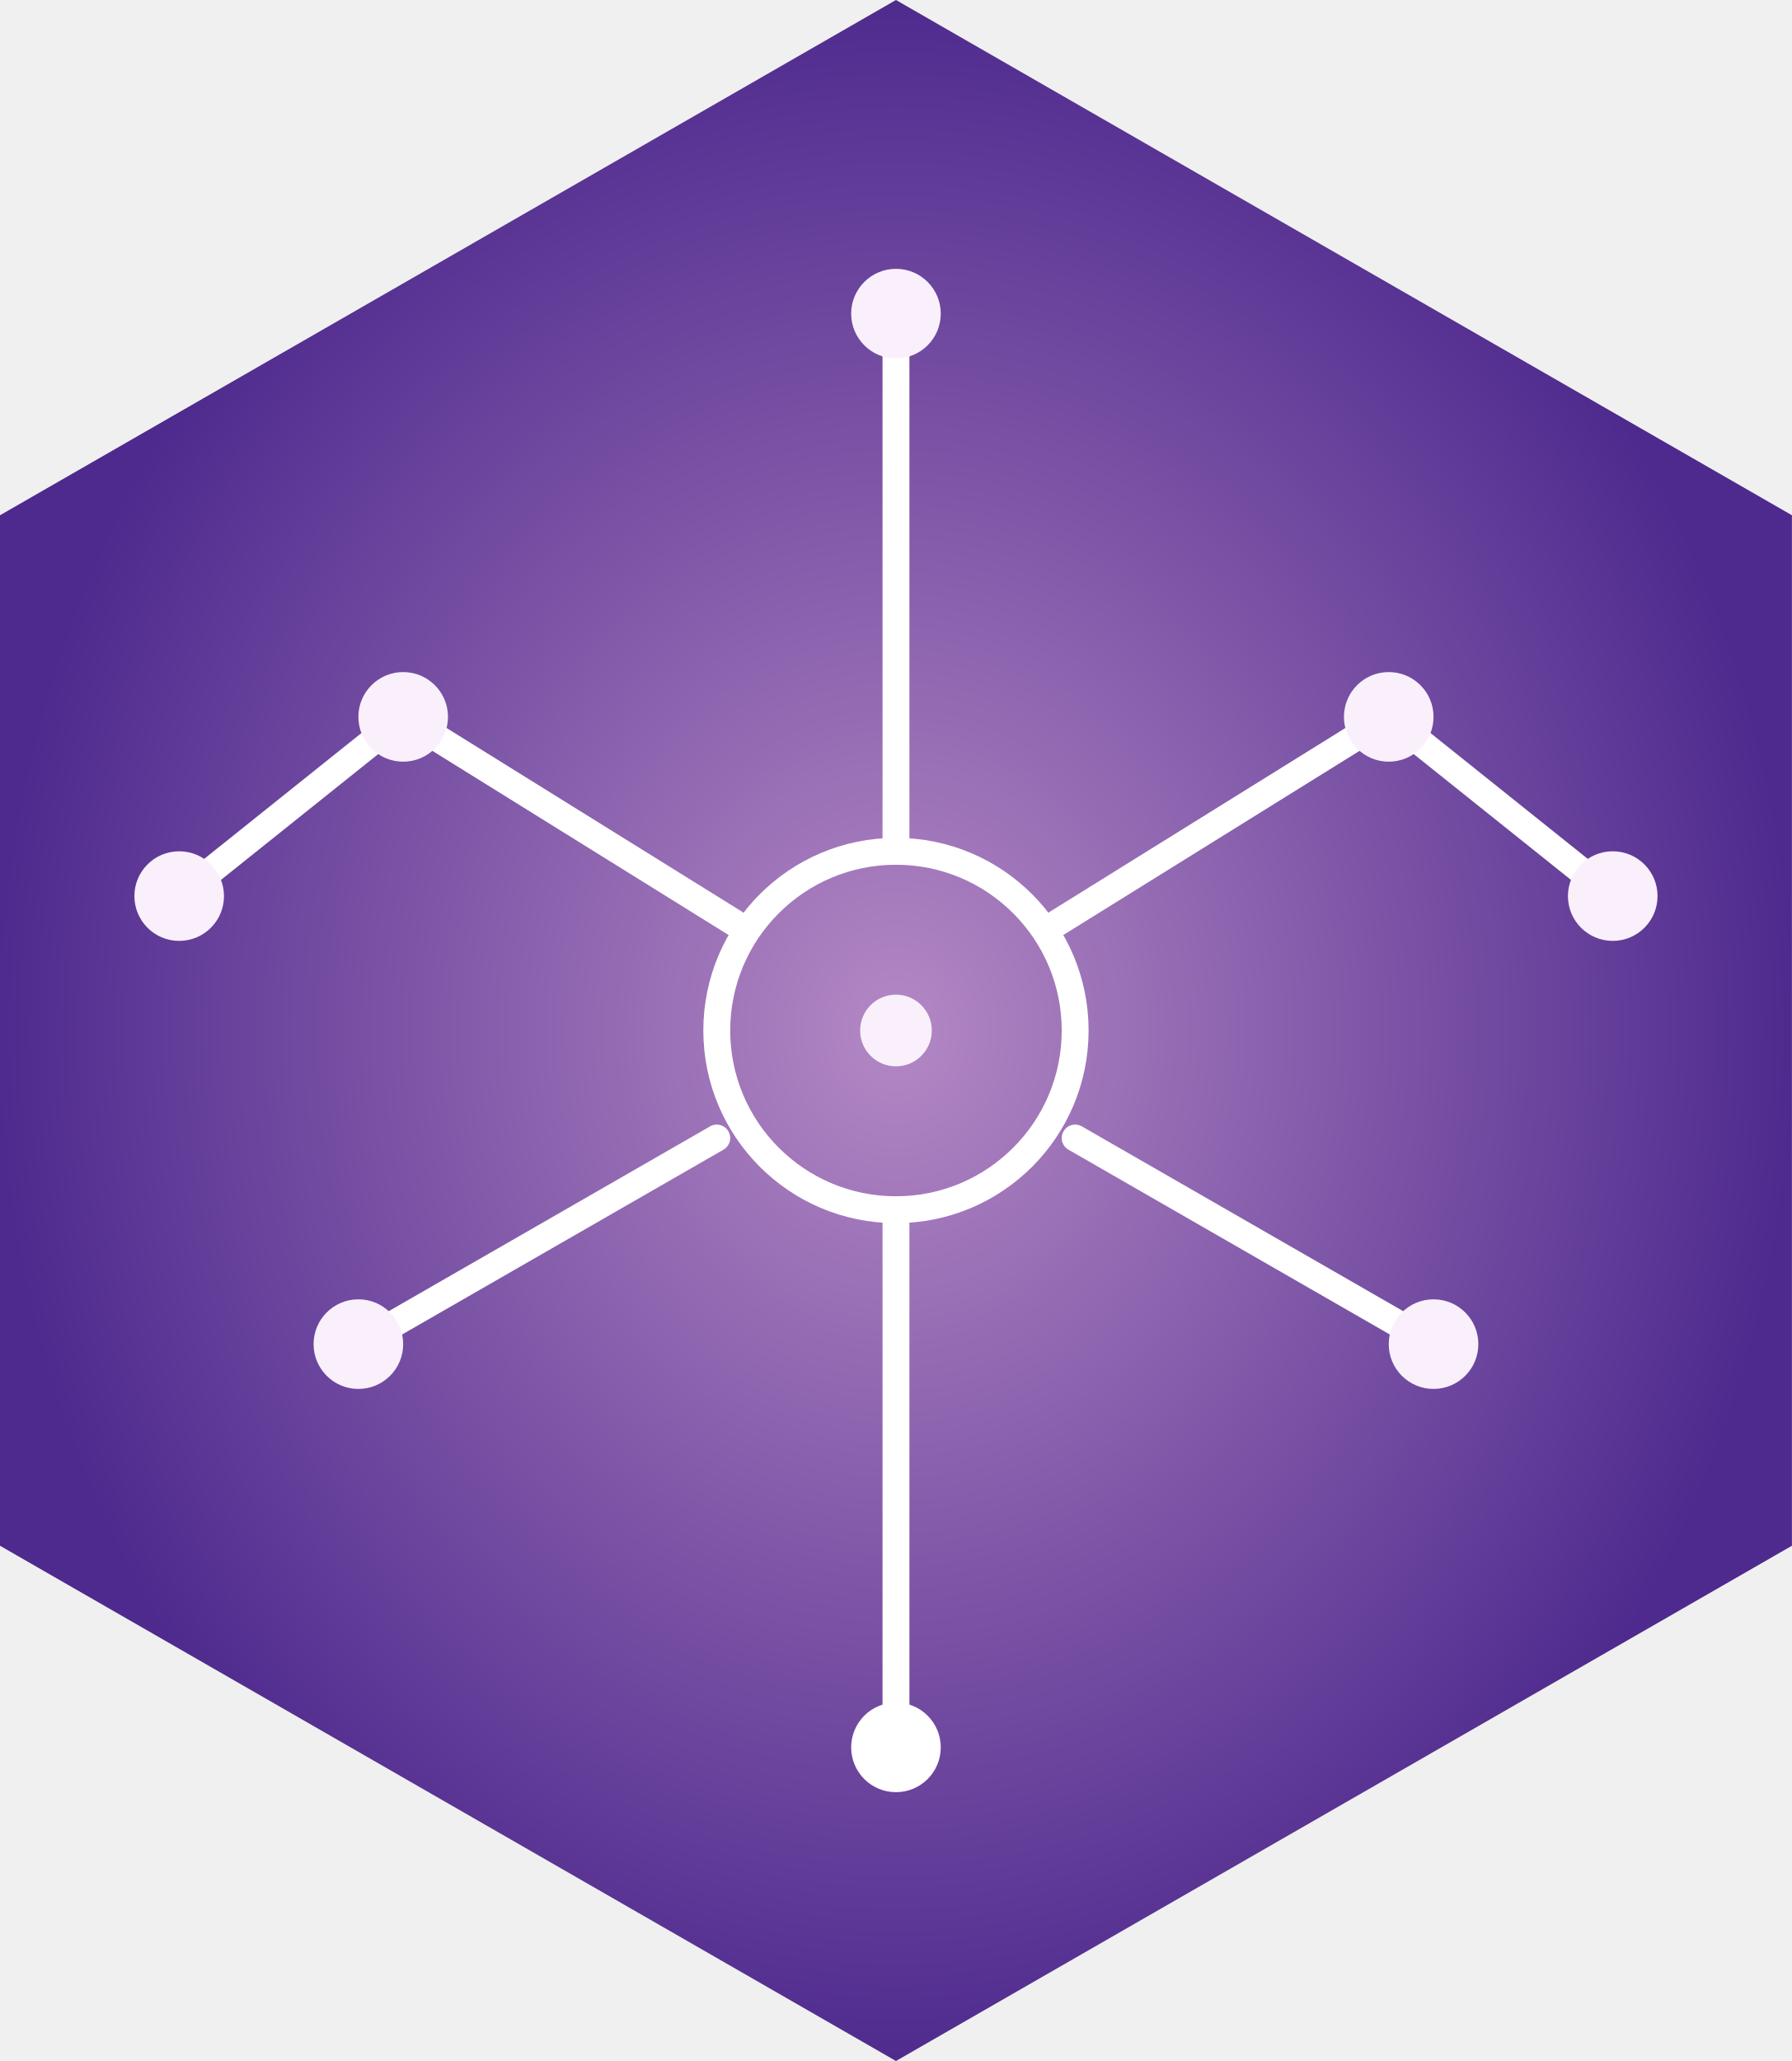
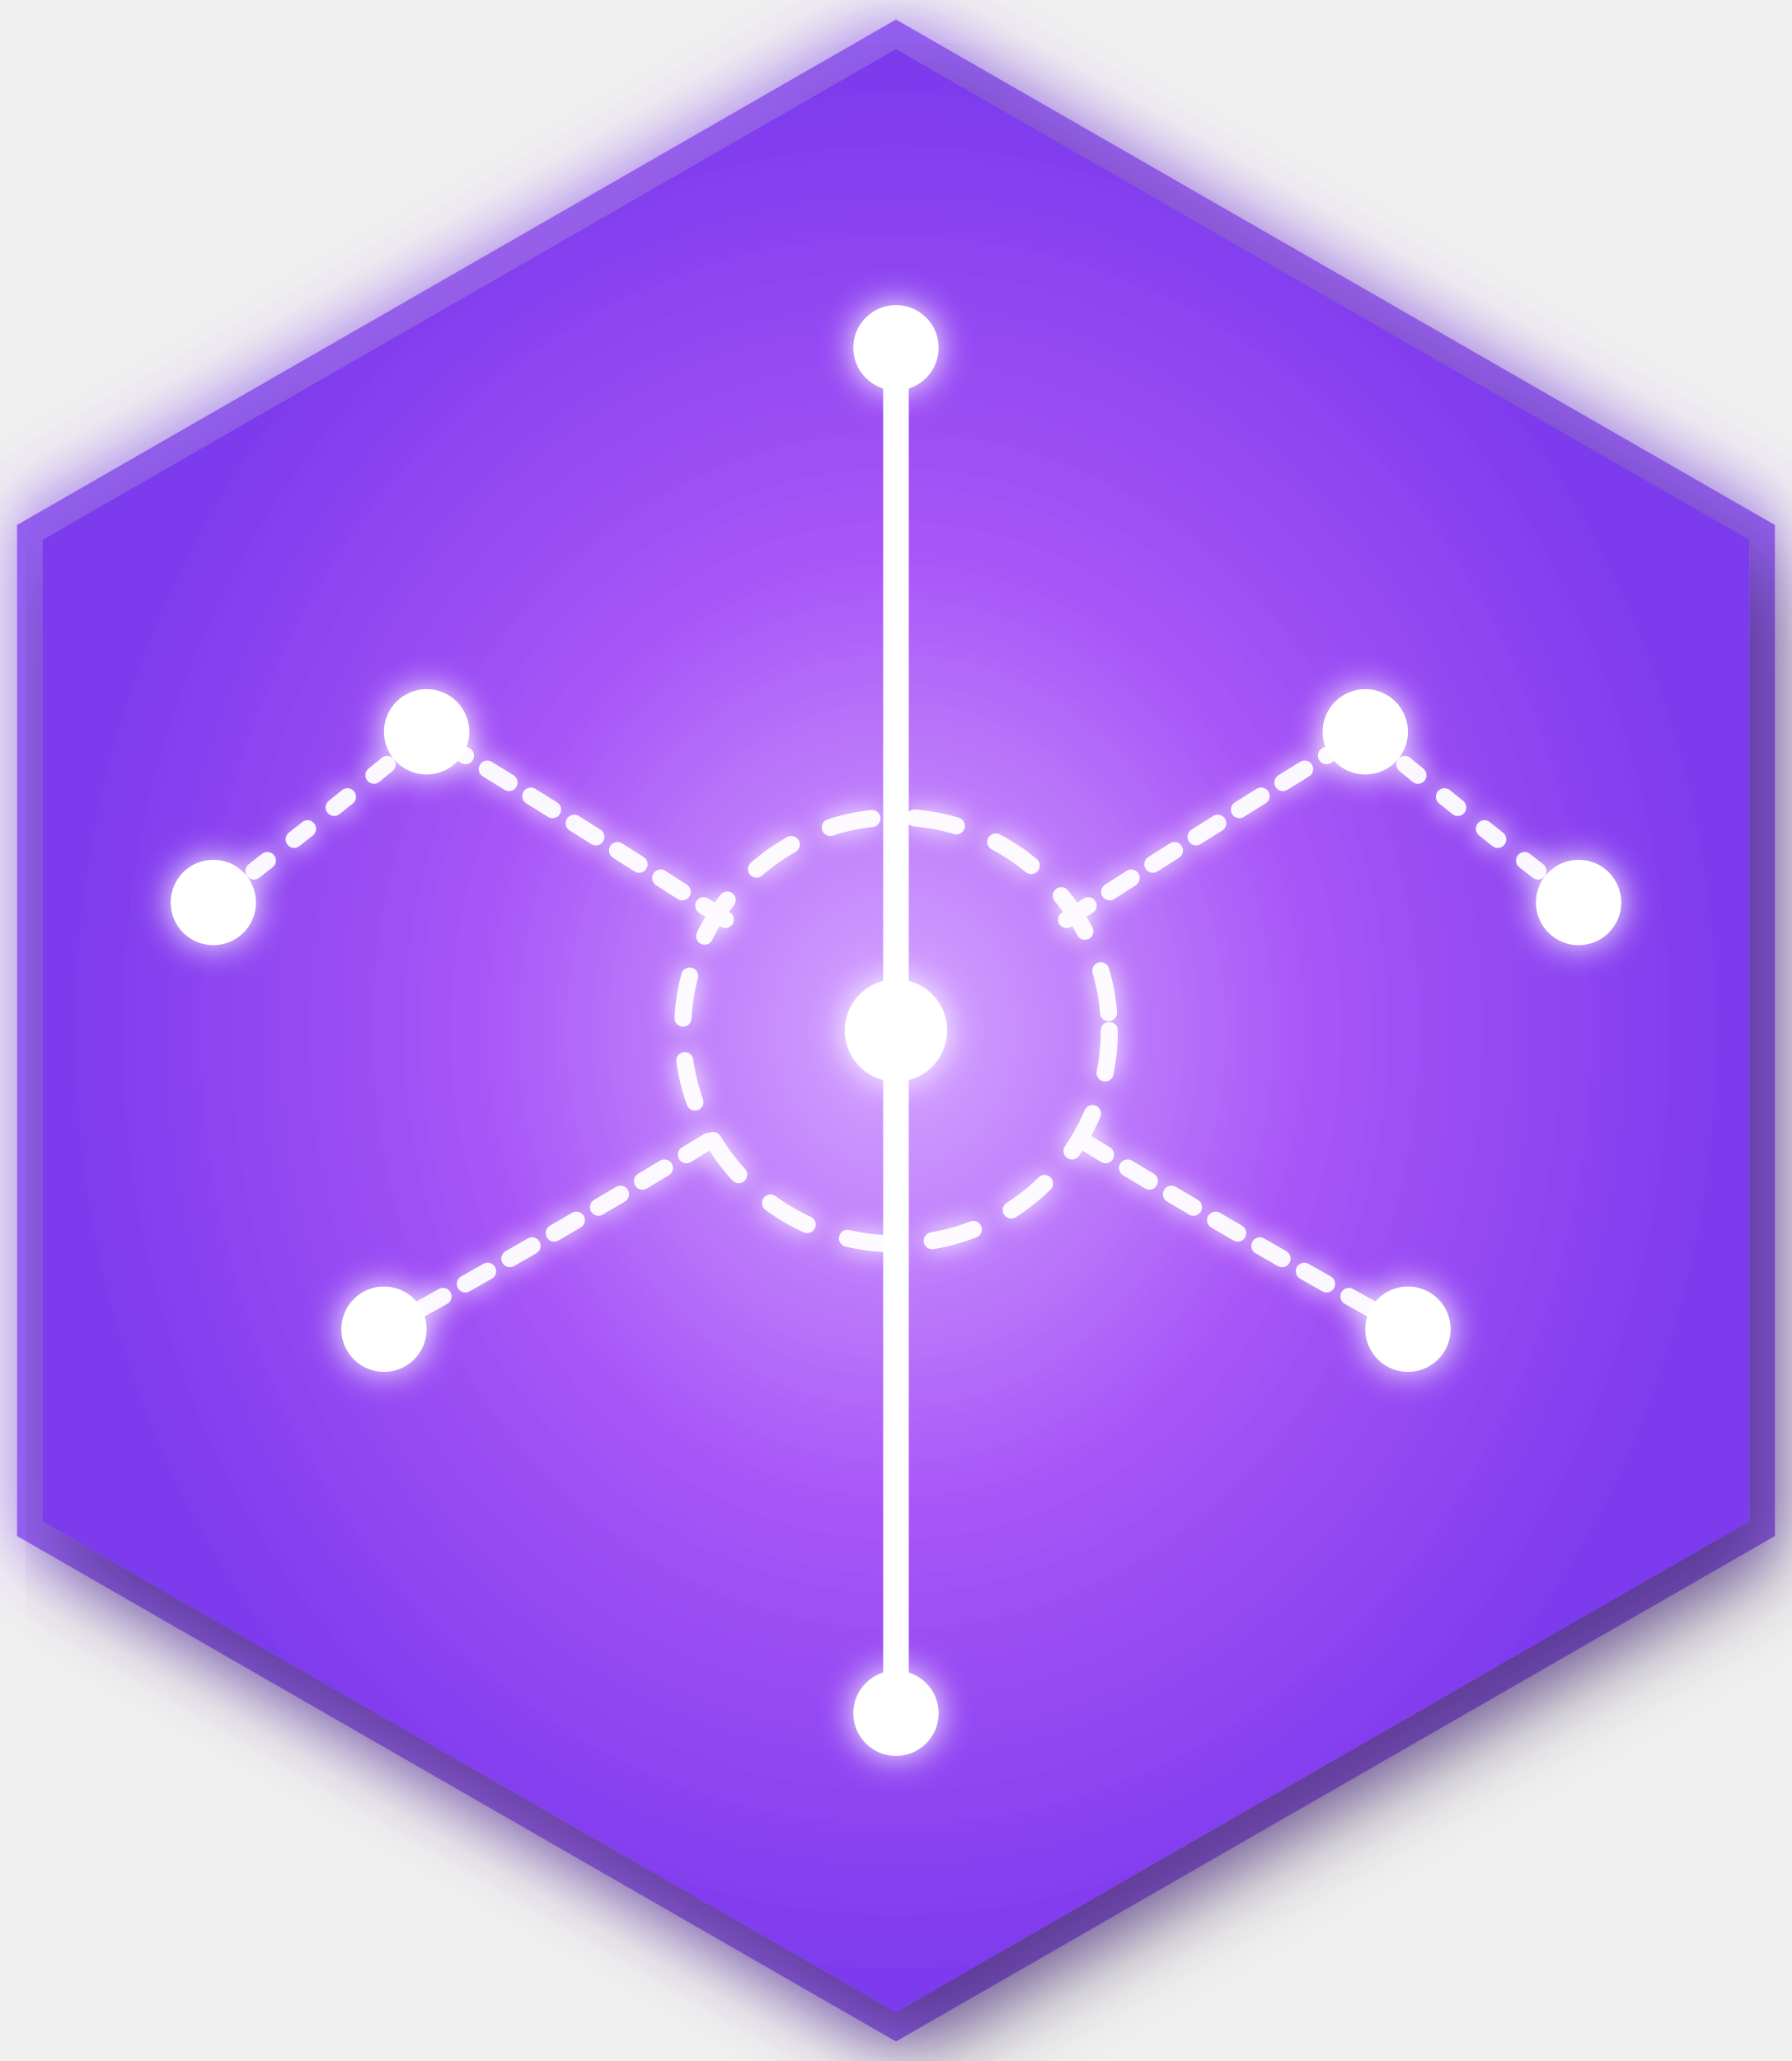
- <svg xmlns="http://www.w3.org/2000/svg" width="200" height="230" viewBox="0 0 200 230" fill="none">
+ <svg xmlns="http://www.w3.org/2000/svg" width="200" height="230" viewBox="-5 -5 210 240" fill="none">
  <defs>
-     <radialGradient id="gu" cx="50%" cy="50%" r="50%" fx="50%" fy="50%">
-       <stop offset="0%" style="stop-color:#B488C4;" />
-       <stop offset="100%" style="stop-color:#4E2A8E;" />
+     <radialGradient id="mainGradient" cx="50%" cy="50%" r="50%" fx="50%" fy="50%">
+       <stop offset="0%" style="stop-color:#D4A5FF;" />
+       <stop offset="50%" style="stop-color:#A855F7;" />
+       <stop offset="100%" style="stop-color:#7C3AED;" />
    </radialGradient>
+     <linearGradient id="lineGradient" x1="0%" y1="0%" x2="100%" y2="100%">
+       <stop offset="0%" style="stop-color:#FFFFFF;" />
+       <stop offset="100%" style="stop-color:#FFFFFF;" />
+     </linearGradient>
+     <filter id="glowBorder" x="-50%" y="-50%" width="200%" height="200%">
+       <feGaussianBlur stdDeviation="4" result="coloredBlur" />
+       <feMerge>
+         <feMergeNode in="coloredBlur" />
+         <feMergeNode in="SourceGraphic" />
+       </feMerge>
+     </filter>
+     <filter id="nodeGlow" x="-50%" y="-50%" width="200%" height="200%">
+       <feGaussianBlur stdDeviation="2" result="coloredBlur" />
+       <feMerge>
+         <feMergeNode in="coloredBlur" />
+         <feMergeNode in="SourceGraphic" />
+       </feMerge>
+     </filter>
+     <filter id="shadow" x="-50%" y="-50%" width="200%" height="200%">
+       <feDropShadow dx="3" dy="5" stdDeviation="5" flood-color="rgba(0,0,0,0.4)" />
+     </filter>
+     <filter id="lineGlow" x="-50%" y="-50%" width="200%" height="200%">
+       <feGaussianBlur stdDeviation="1.5" result="coloredBlur" />
+       <feMerge>
+         <feMergeNode in="coloredBlur" />
+         <feMergeNode in="SourceGraphic" />
+       </feMerge>
+     </filter>
  </defs>
-   <path d="M100 0L200 57.5V172.5L100 230L0 172.5V57.5L100 0Z" fill="url(#gu)" />
-   <g stroke="#FFFFFF" stroke-width="3" stroke-linecap="round" stroke-linejoin="round">
-     <circle cx="100" cy="115" r="20" fill="none" />
-     <path d="M82 103L45 80" />
-     <path d="M118 103L155 80" />
-     <path d="M80 127L40 150" />
-     <path d="M120 127L160 150" />
-     <path d="M100 95V35" />
-     <path d="M100 135V195" />
-     <path d="M155 80L180 100" />
-     <path d="M45 80L20 100" />
+   <path d="M100 0L200 57.5V172.5L100 230L0 172.5V57.5L100 0Z" fill="none" stroke="url(#mainGradient)" stroke-width="6" filter="url(#glowBorder)" opacity="0.8" />
+   <path d="M100 0L200 57.5V172.5L100 230L0 172.5V57.5L100 0Z" fill="url(#mainGradient)" filter="url(#shadow)" />
+   <g stroke="url(#lineGradient)" stroke-width="2" stroke-linecap="round" stroke-linejoin="round" opacity="0.95" filter="url(#lineGlow)">
+     <circle cx="100" cy="115" r="25" fill="none" stroke-dasharray="5,5" />
+     <path d="M80 102 Q 63 91 45 80" stroke-dasharray="3,3" />
+     <path d="M120 102 Q 137 91 155 80" stroke-dasharray="3,3" />
+     <path d="M78 128 Q 60 139 40 150" stroke-dasharray="3,3" />
+     <path d="M122 128 Q 140 139 160 150" stroke-dasharray="3,3" />
+     <path d="M100 90 L100 35" stroke-width="3" />
+     <path d="M100 140 L100 195" stroke-width="3" />
+     <path d="M155 80 Q 167 90 180 100" stroke-dasharray="2,4" />
+     <path d="M45 80 Q 33 90 20 100" stroke-dasharray="2,4" />
  </g>
-   <g>
-     <circle cx="100" cy="115" r="4" fill="#F9F0FB" />
-     <circle cx="45" cy="80" r="5" fill="#F9F0FB" />
-     <circle cx="155" cy="80" r="5" fill="#F9F0FB" />
-     <circle cx="40" cy="150" r="5" fill="#F9F0FB" />
-     <circle cx="160" cy="150" r="5" fill="#F9F0FB" />
-     <circle cx="100" cy="35" r="5" fill="#F9F0FB" />
-     <circle cx="100" cy="195" r="5" fill="#FFFFFF" />
-     <circle cx="180" cy="100" r="5" fill="#F9F0FB" />
-     <circle cx="20" cy="100" r="5" fill="#F9F0FB" />
+   <path d="M100 109 L100 35" stroke="#FFFFFF" stroke-width="3" stroke-linecap="round" />
+   <path d="M100 121 L100 195" stroke="#FFFFFF" stroke-width="3" stroke-linecap="round" />
+   <g filter="url(#nodeGlow)">
+     <circle cx="100" cy="115" r="6" fill="#FFF" />
+     <circle cx="45" cy="80" r="5" fill="#FFF" />
+     <circle cx="155" cy="80" r="5" fill="#FFF" />
+     <circle cx="40" cy="150" r="5" fill="#FFF" />
+     <circle cx="160" cy="150" r="5" fill="#FFF" />
+     <circle cx="100" cy="35" r="5" fill="#FFF" />
+     <circle cx="100" cy="195" r="5" fill="#FFF" />
+     <circle cx="180" cy="100" r="5" fill="#FFF" />
+     <circle cx="20" cy="100" r="5" fill="#FFF" />
  </g>
</svg>
